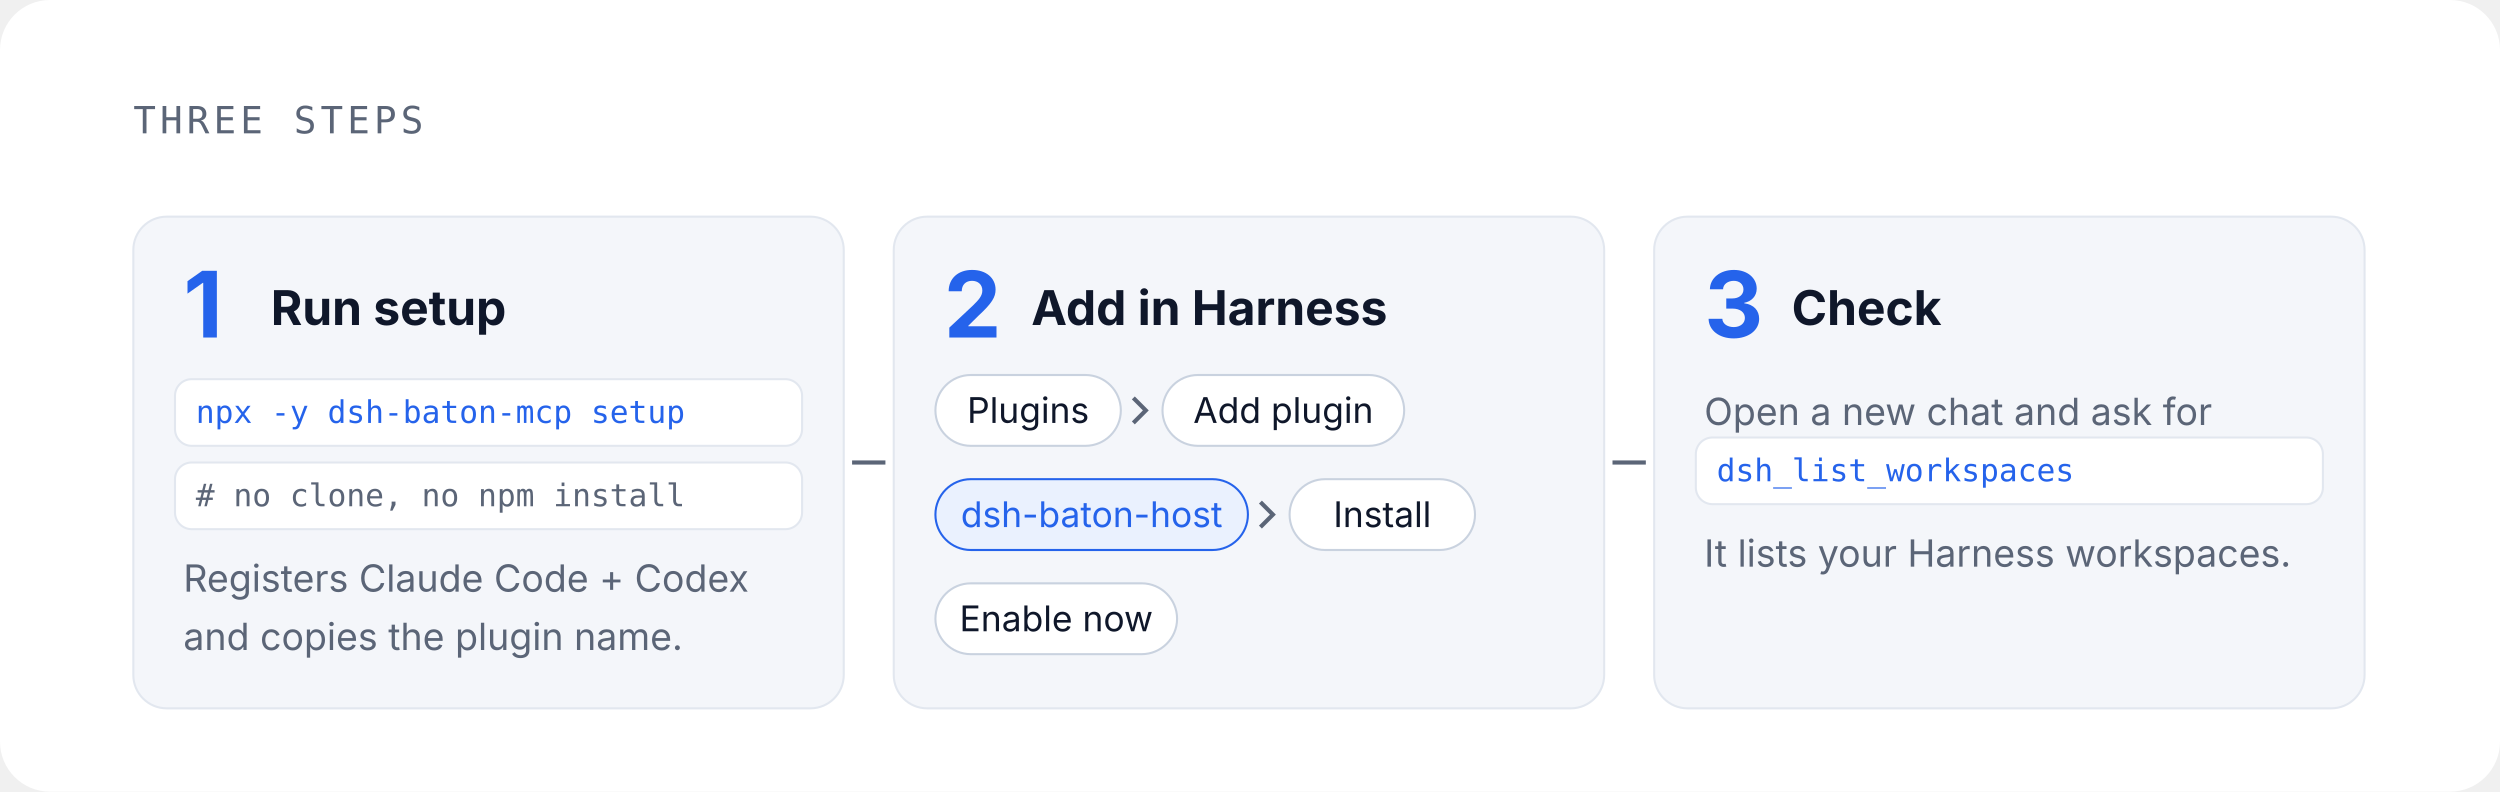
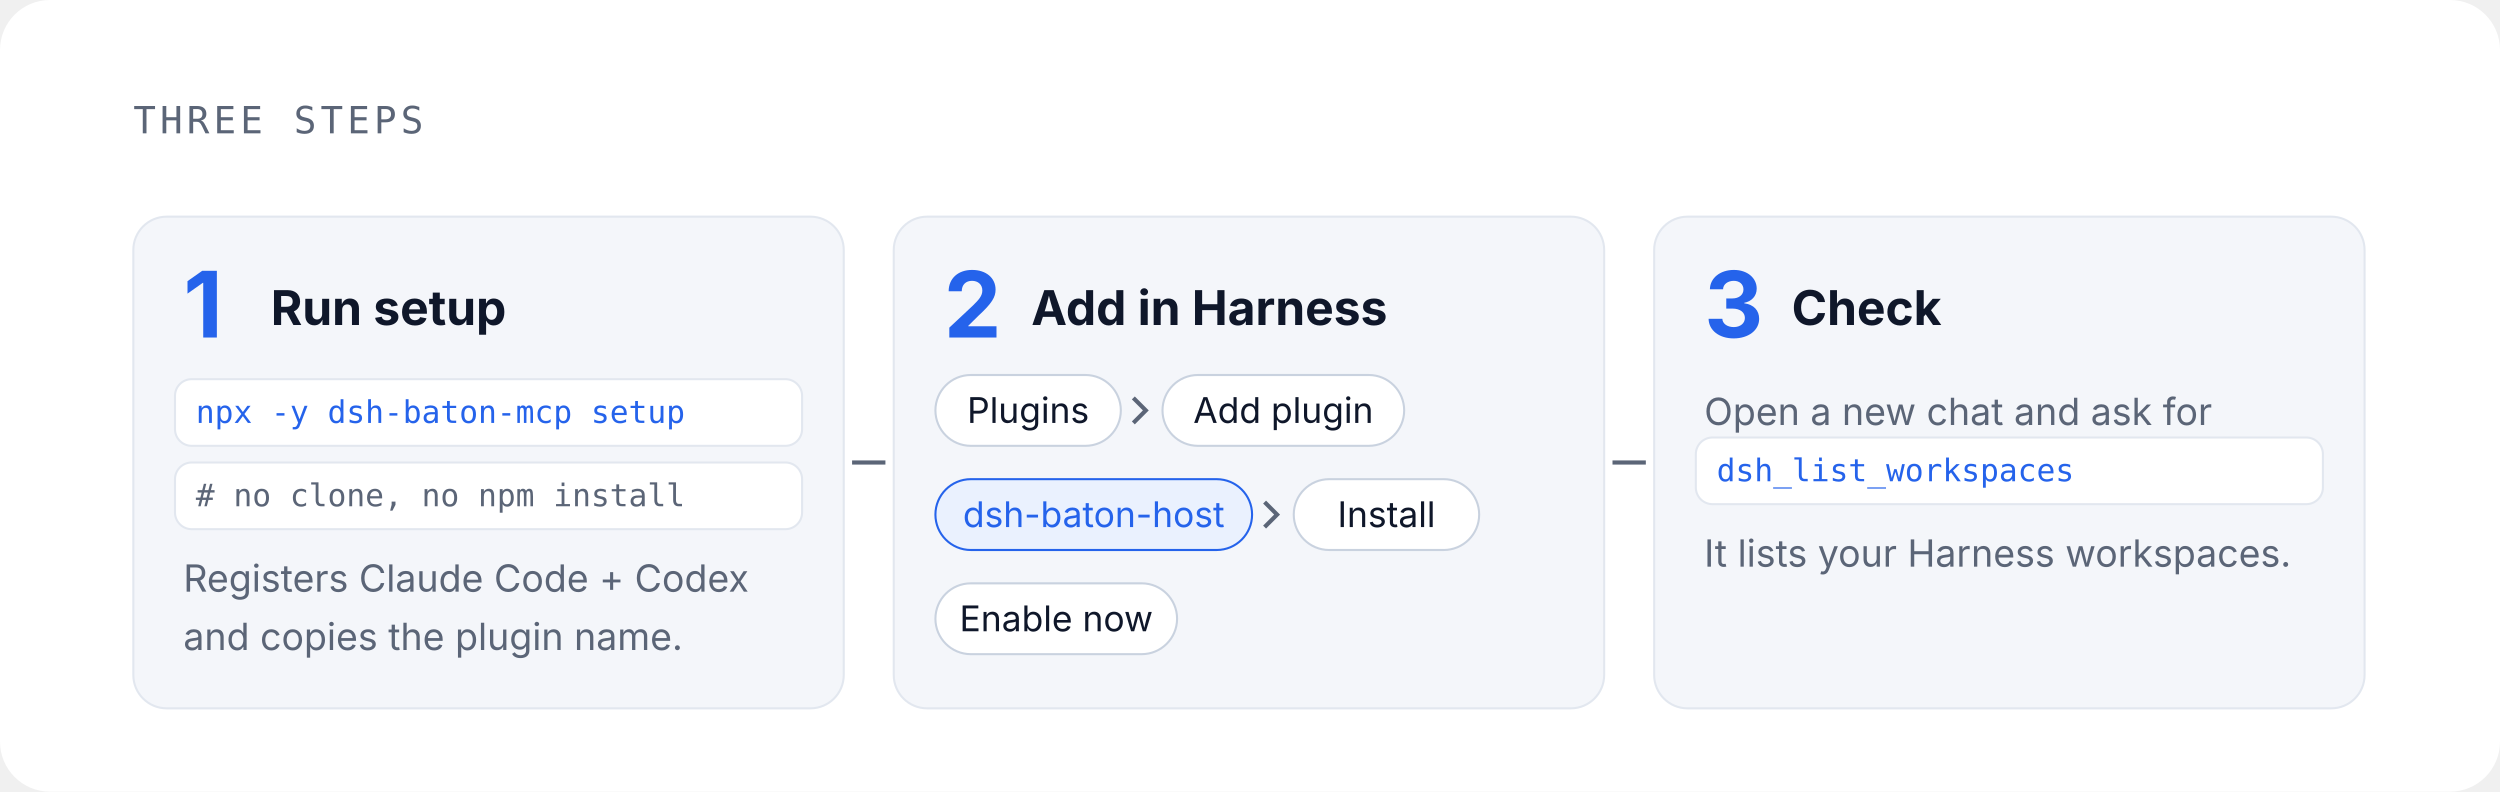
<svg xmlns="http://www.w3.org/2000/svg" width="1200" height="380" viewBox="0 0 1200 380" role="img" aria-labelledby="title desc">
  <rect width="1200" height="380" rx="24" fill="#FFFFFF" />
  <text x="64" y="64" font-family="ui-monospace, SFMono-Regular, Menlo, Consolas, monospace" font-size="18" fill="#5B6577" letter-spacing="2">THREE STEPS</text>
  <rect x="64" y="104" width="341" height="236" rx="16" fill="#F4F6FA" stroke="#E2E7EF" stroke-width="1" />
  <text x="88" y="162" font-family="-apple-system, BlinkMacSystemFont, &quot;Segoe UI&quot;, &quot;PingFang SC&quot;, &quot;Microsoft YaHei&quot;, sans-serif" font-size="44" fill="#2563EB" font-weight="700">1</text>
  <text x="130" y="156" font-family="-apple-system, BlinkMacSystemFont, &quot;Segoe UI&quot;, &quot;PingFang SC&quot;, &quot;Microsoft YaHei&quot;, sans-serif" font-size="23" fill="#0F172A" font-weight="700">Run setup</text>
  <rect x="84" y="182" width="301" height="32" rx="8" fill="#FFFFFF" stroke="#E2E7EF" stroke-width="1" />
  <text x="94" y="203" font-family="ui-monospace, SFMono-Regular, Menlo, Consolas, monospace" font-size="15" fill="#2563EB">npx -y dsh-baton-mcp setup</text>
  <rect x="84" y="222" width="301" height="32" rx="8" fill="#FFFFFF" stroke="#E2E7EF" stroke-width="1" />
  <text x="94" y="243" font-family="ui-monospace, SFMono-Regular, Menlo, Consolas, monospace" font-size="15" fill="#5B6577"># no clone, no npm install</text>
  <text x="88" y="284" font-family="-apple-system, BlinkMacSystemFont, &quot;Segoe UI&quot;, &quot;PingFang SC&quot;, &quot;Microsoft YaHei&quot;, sans-serif" font-size="18" fill="#5B6577">Registers Claude Code + Codex</text>
  <text x="88" y="312" font-family="-apple-system, BlinkMacSystemFont, &quot;Segoe UI&quot;, &quot;PingFang SC&quot;, &quot;Microsoft YaHei&quot;, sans-serif" font-size="18" fill="#5B6577">and copies the plugin name.</text>
  <path d="M409 222.0 h16" stroke="#5B6577" stroke-width="2" />
  <rect x="429" y="104" width="341" height="236" rx="16" fill="#F4F6FA" stroke="#E2E7EF" stroke-width="1" />
  <text x="453" y="162" font-family="-apple-system, BlinkMacSystemFont, &quot;Segoe UI&quot;, &quot;PingFang SC&quot;, &quot;Microsoft YaHei&quot;, sans-serif" font-size="44" fill="#2563EB" font-weight="700">2</text>
  <text x="495" y="156" font-family="-apple-system, BlinkMacSystemFont, &quot;Segoe UI&quot;, &quot;PingFang SC&quot;, &quot;Microsoft YaHei&quot;, sans-serif" font-size="23" fill="#0F172A" font-weight="700">Add in Harness</text>
  <rect x="449" y="180" width="89" height="34" rx="17" fill="#FFFFFF" stroke="#C9D2DF" stroke-width="1" />
  <text x="493.5" y="203" font-family="-apple-system, BlinkMacSystemFont, &quot;Segoe UI&quot;, &quot;PingFang SC&quot;, &quot;Microsoft YaHei&quot;, sans-serif" font-size="17" fill="#0F172A" text-anchor="middle">Plugins</text>
  <path d="M544 191 l6 6 l-6 6" stroke="#5B6577" stroke-width="2" fill="none" />
  <rect x="558" y="180" width="116" height="34" rx="17" fill="#FFFFFF" stroke="#C9D2DF" stroke-width="1" />
  <text x="616.0" y="203" font-family="-apple-system, BlinkMacSystemFont, &quot;Segoe UI&quot;, &quot;PingFang SC&quot;, &quot;Microsoft YaHei&quot;, sans-serif" font-size="17" fill="#0F172A" text-anchor="middle">Add plugin</text>
-   <rect x="449" y="230" width="150" height="34" rx="17" fill="#EAF1FE" stroke="#2563EB" stroke-width="1" />
-   <text x="524.0" y="253" font-family="-apple-system, BlinkMacSystemFont, &quot;Segoe UI&quot;, &quot;PingFang SC&quot;, &quot;Microsoft YaHei&quot;, sans-serif" font-size="17" fill="#2563EB" text-anchor="middle">dsh-baton-host</text>
-   <path d="M605 241 l6 6 l-6 6" stroke="#5B6577" stroke-width="2" fill="none" />
-   <rect x="619" y="230" width="89" height="34" rx="17" fill="#FFFFFF" stroke="#C9D2DF" stroke-width="1" />
-   <text x="663.5" y="253" font-family="-apple-system, BlinkMacSystemFont, &quot;Segoe UI&quot;, &quot;PingFang SC&quot;, &quot;Microsoft YaHei&quot;, sans-serif" font-size="17" fill="#0F172A" text-anchor="middle">Install</text>
+   <rect x="449" y="230" width="152" height="34" rx="17" fill="#EAF1FE" stroke="#2563EB" stroke-width="1" />
+   <text x="525.0" y="253" font-family="-apple-system, BlinkMacSystemFont, &quot;Segoe UI&quot;, &quot;PingFang SC&quot;, &quot;Microsoft YaHei&quot;, sans-serif" font-size="17" fill="#2563EB" text-anchor="middle">dsh-baton-host</text>
+   <path d="M607 241 l6 6 l-6 6" stroke="#5B6577" stroke-width="2" fill="none" />
+   <rect x="621" y="230" width="89" height="34" rx="17" fill="#FFFFFF" stroke="#C9D2DF" stroke-width="1" />
+   <text x="665.5" y="253" font-family="-apple-system, BlinkMacSystemFont, &quot;Segoe UI&quot;, &quot;PingFang SC&quot;, &quot;Microsoft YaHei&quot;, sans-serif" font-size="17" fill="#0F172A" text-anchor="middle">Install</text>
  <rect x="449" y="280" width="116" height="34" rx="17" fill="#FFFFFF" stroke="#C9D2DF" stroke-width="1" />
  <text x="507.0" y="303" font-family="-apple-system, BlinkMacSystemFont, &quot;Segoe UI&quot;, &quot;PingFang SC&quot;, &quot;Microsoft YaHei&quot;, sans-serif" font-size="17" fill="#0F172A" text-anchor="middle">Enable now</text>
  <path d="M774 222.0 h16" stroke="#5B6577" stroke-width="2" />
  <rect x="794" y="104" width="341" height="236" rx="16" fill="#F4F6FA" stroke="#E2E7EF" stroke-width="1" />
  <text x="818" y="162" font-family="-apple-system, BlinkMacSystemFont, &quot;Segoe UI&quot;, &quot;PingFang SC&quot;, &quot;Microsoft YaHei&quot;, sans-serif" font-size="44" fill="#2563EB" font-weight="700">3</text>
  <text x="860" y="156" font-family="-apple-system, BlinkMacSystemFont, &quot;Segoe UI&quot;, &quot;PingFang SC&quot;, &quot;Microsoft YaHei&quot;, sans-serif" font-size="23" fill="#0F172A" font-weight="700">Check</text>
  <text x="818" y="204" font-family="-apple-system, BlinkMacSystemFont, &quot;Segoe UI&quot;, &quot;PingFang SC&quot;, &quot;Microsoft YaHei&quot;, sans-serif" font-size="18" fill="#5B6577">Open a new chat and ask for</text>
  <rect x="814" y="210" width="301" height="32" rx="8" fill="#FFFFFF" stroke="#E2E7EF" stroke-width="1" />
  <text x="824" y="231" font-family="ui-monospace, SFMono-Regular, Menlo, Consolas, monospace" font-size="15" fill="#2563EB">dsh_list_workspaces</text>
  <text x="818" y="272" font-family="-apple-system, BlinkMacSystemFont, &quot;Segoe UI&quot;, &quot;PingFang SC&quot;, &quot;Microsoft YaHei&quot;, sans-serif" font-size="18" fill="#5B6577">It lists your Harness workspaces.</text>
</svg>
